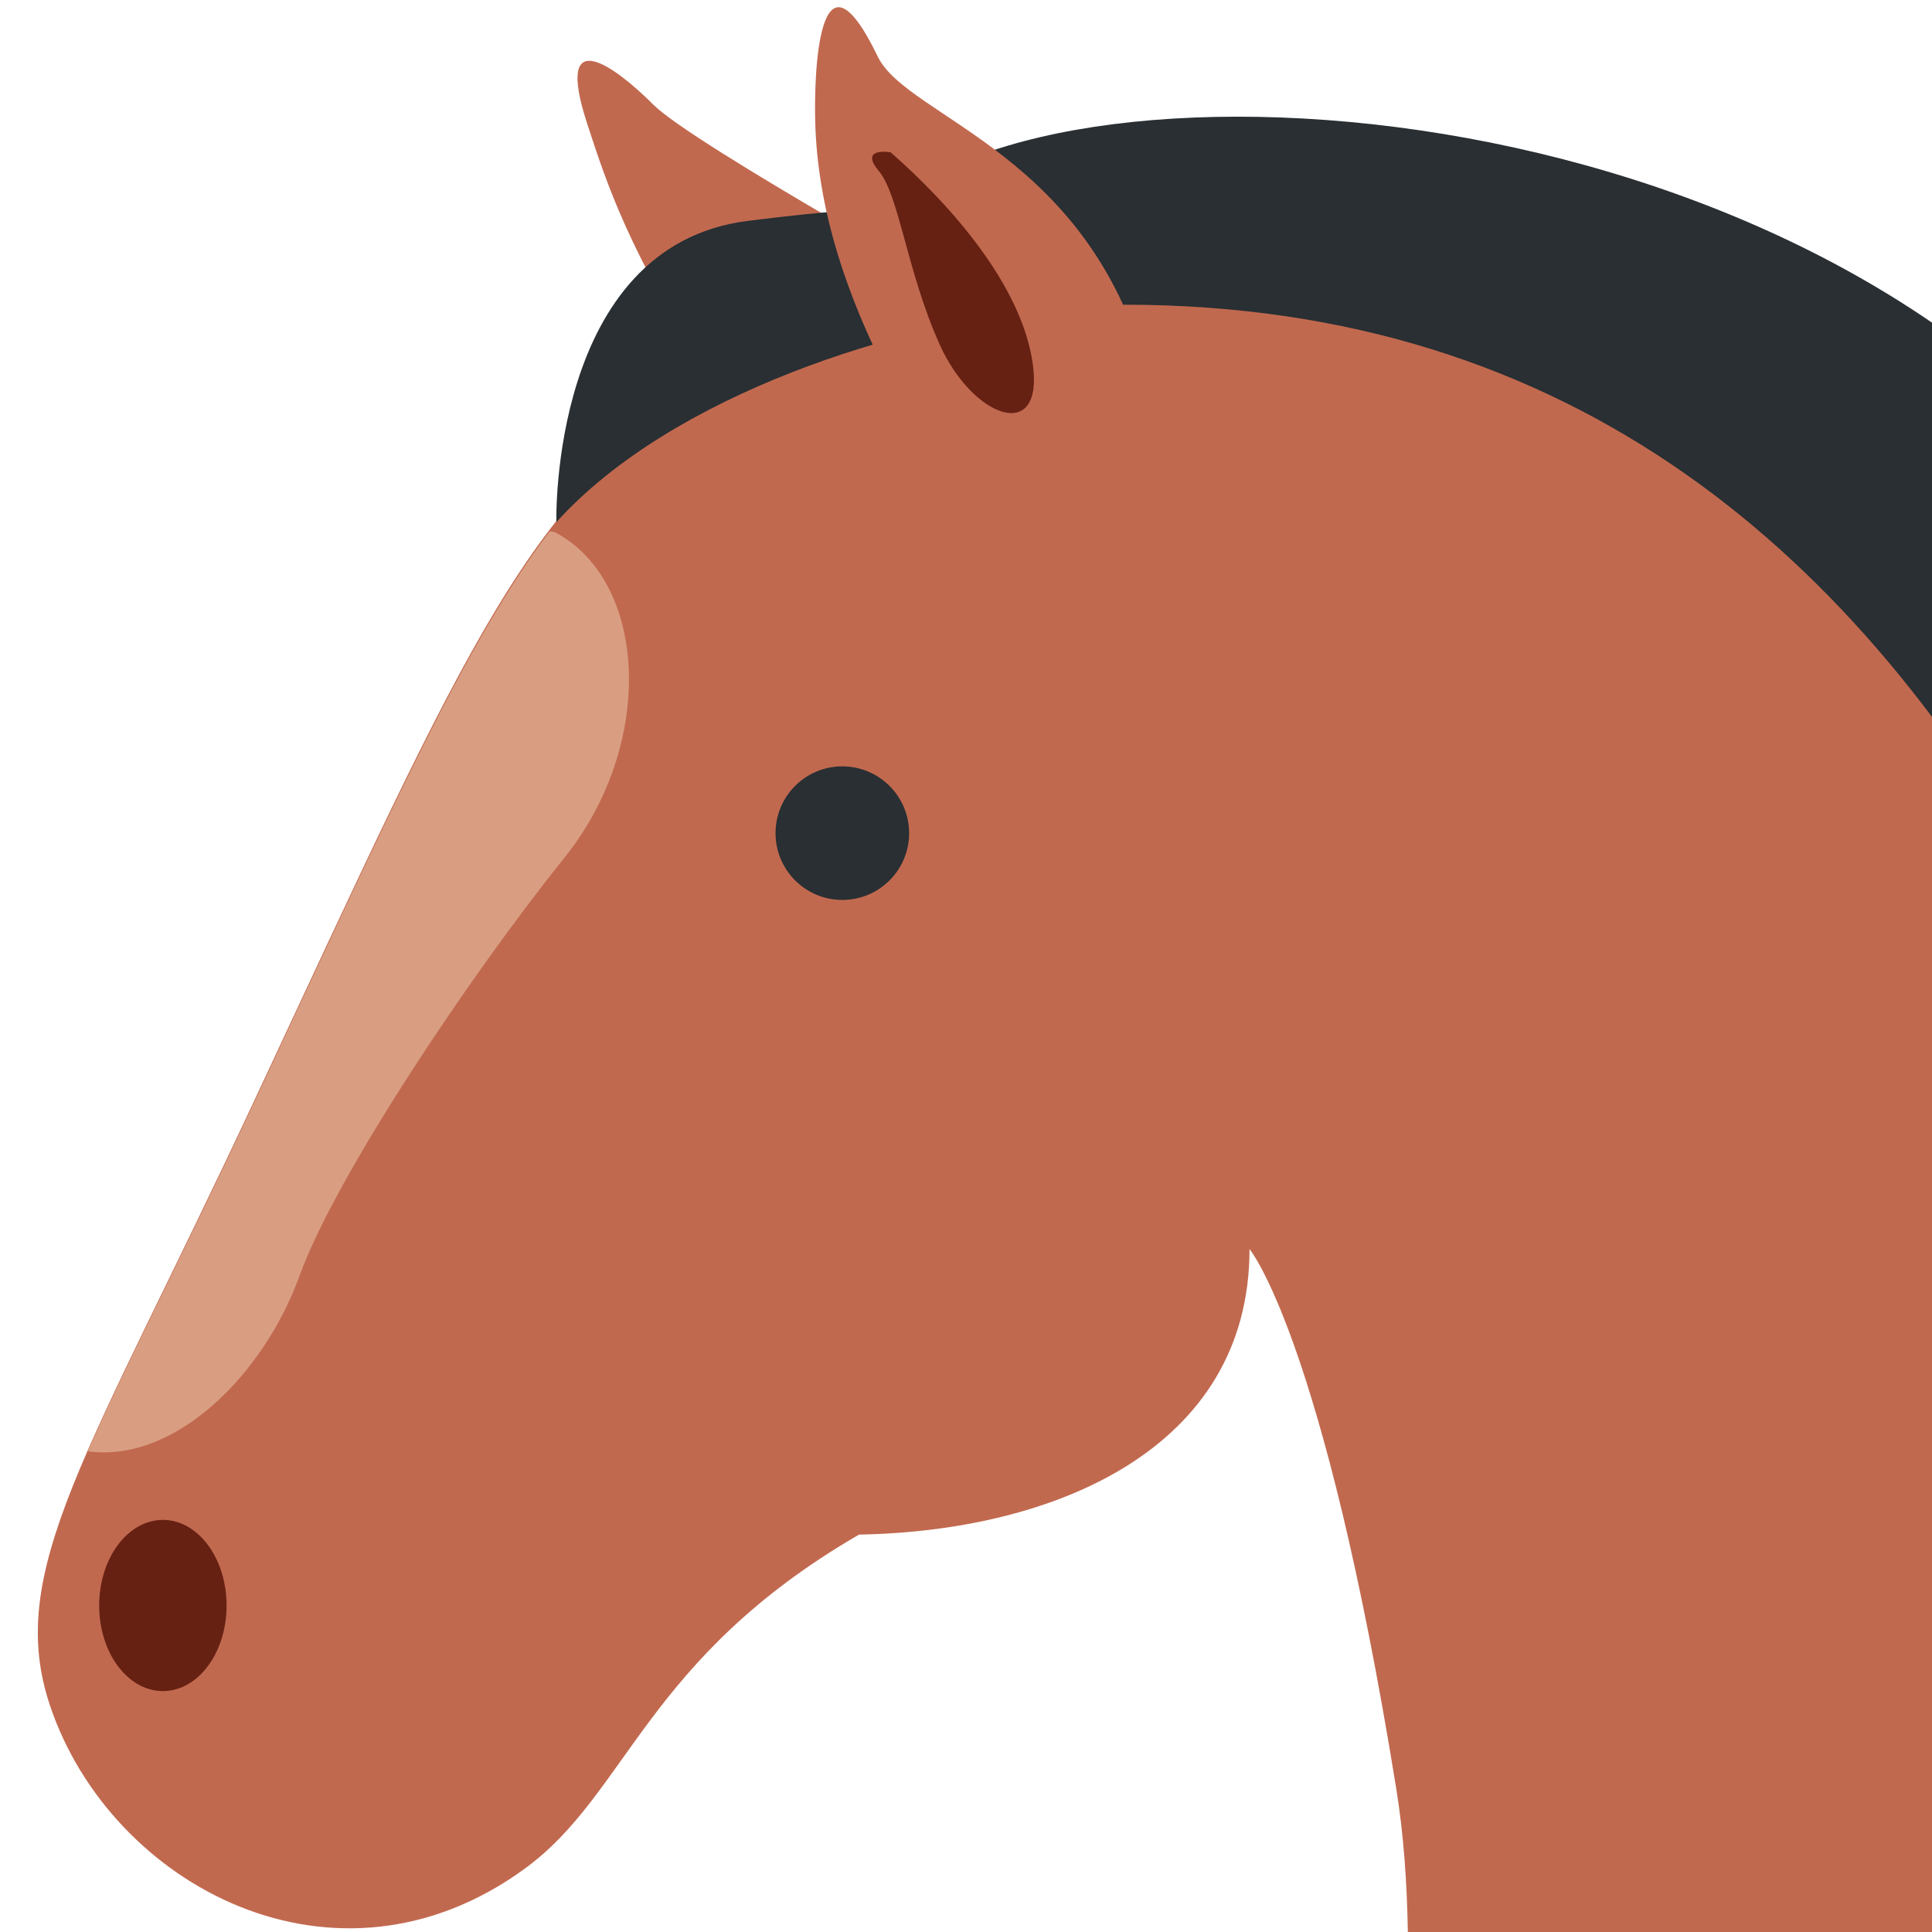
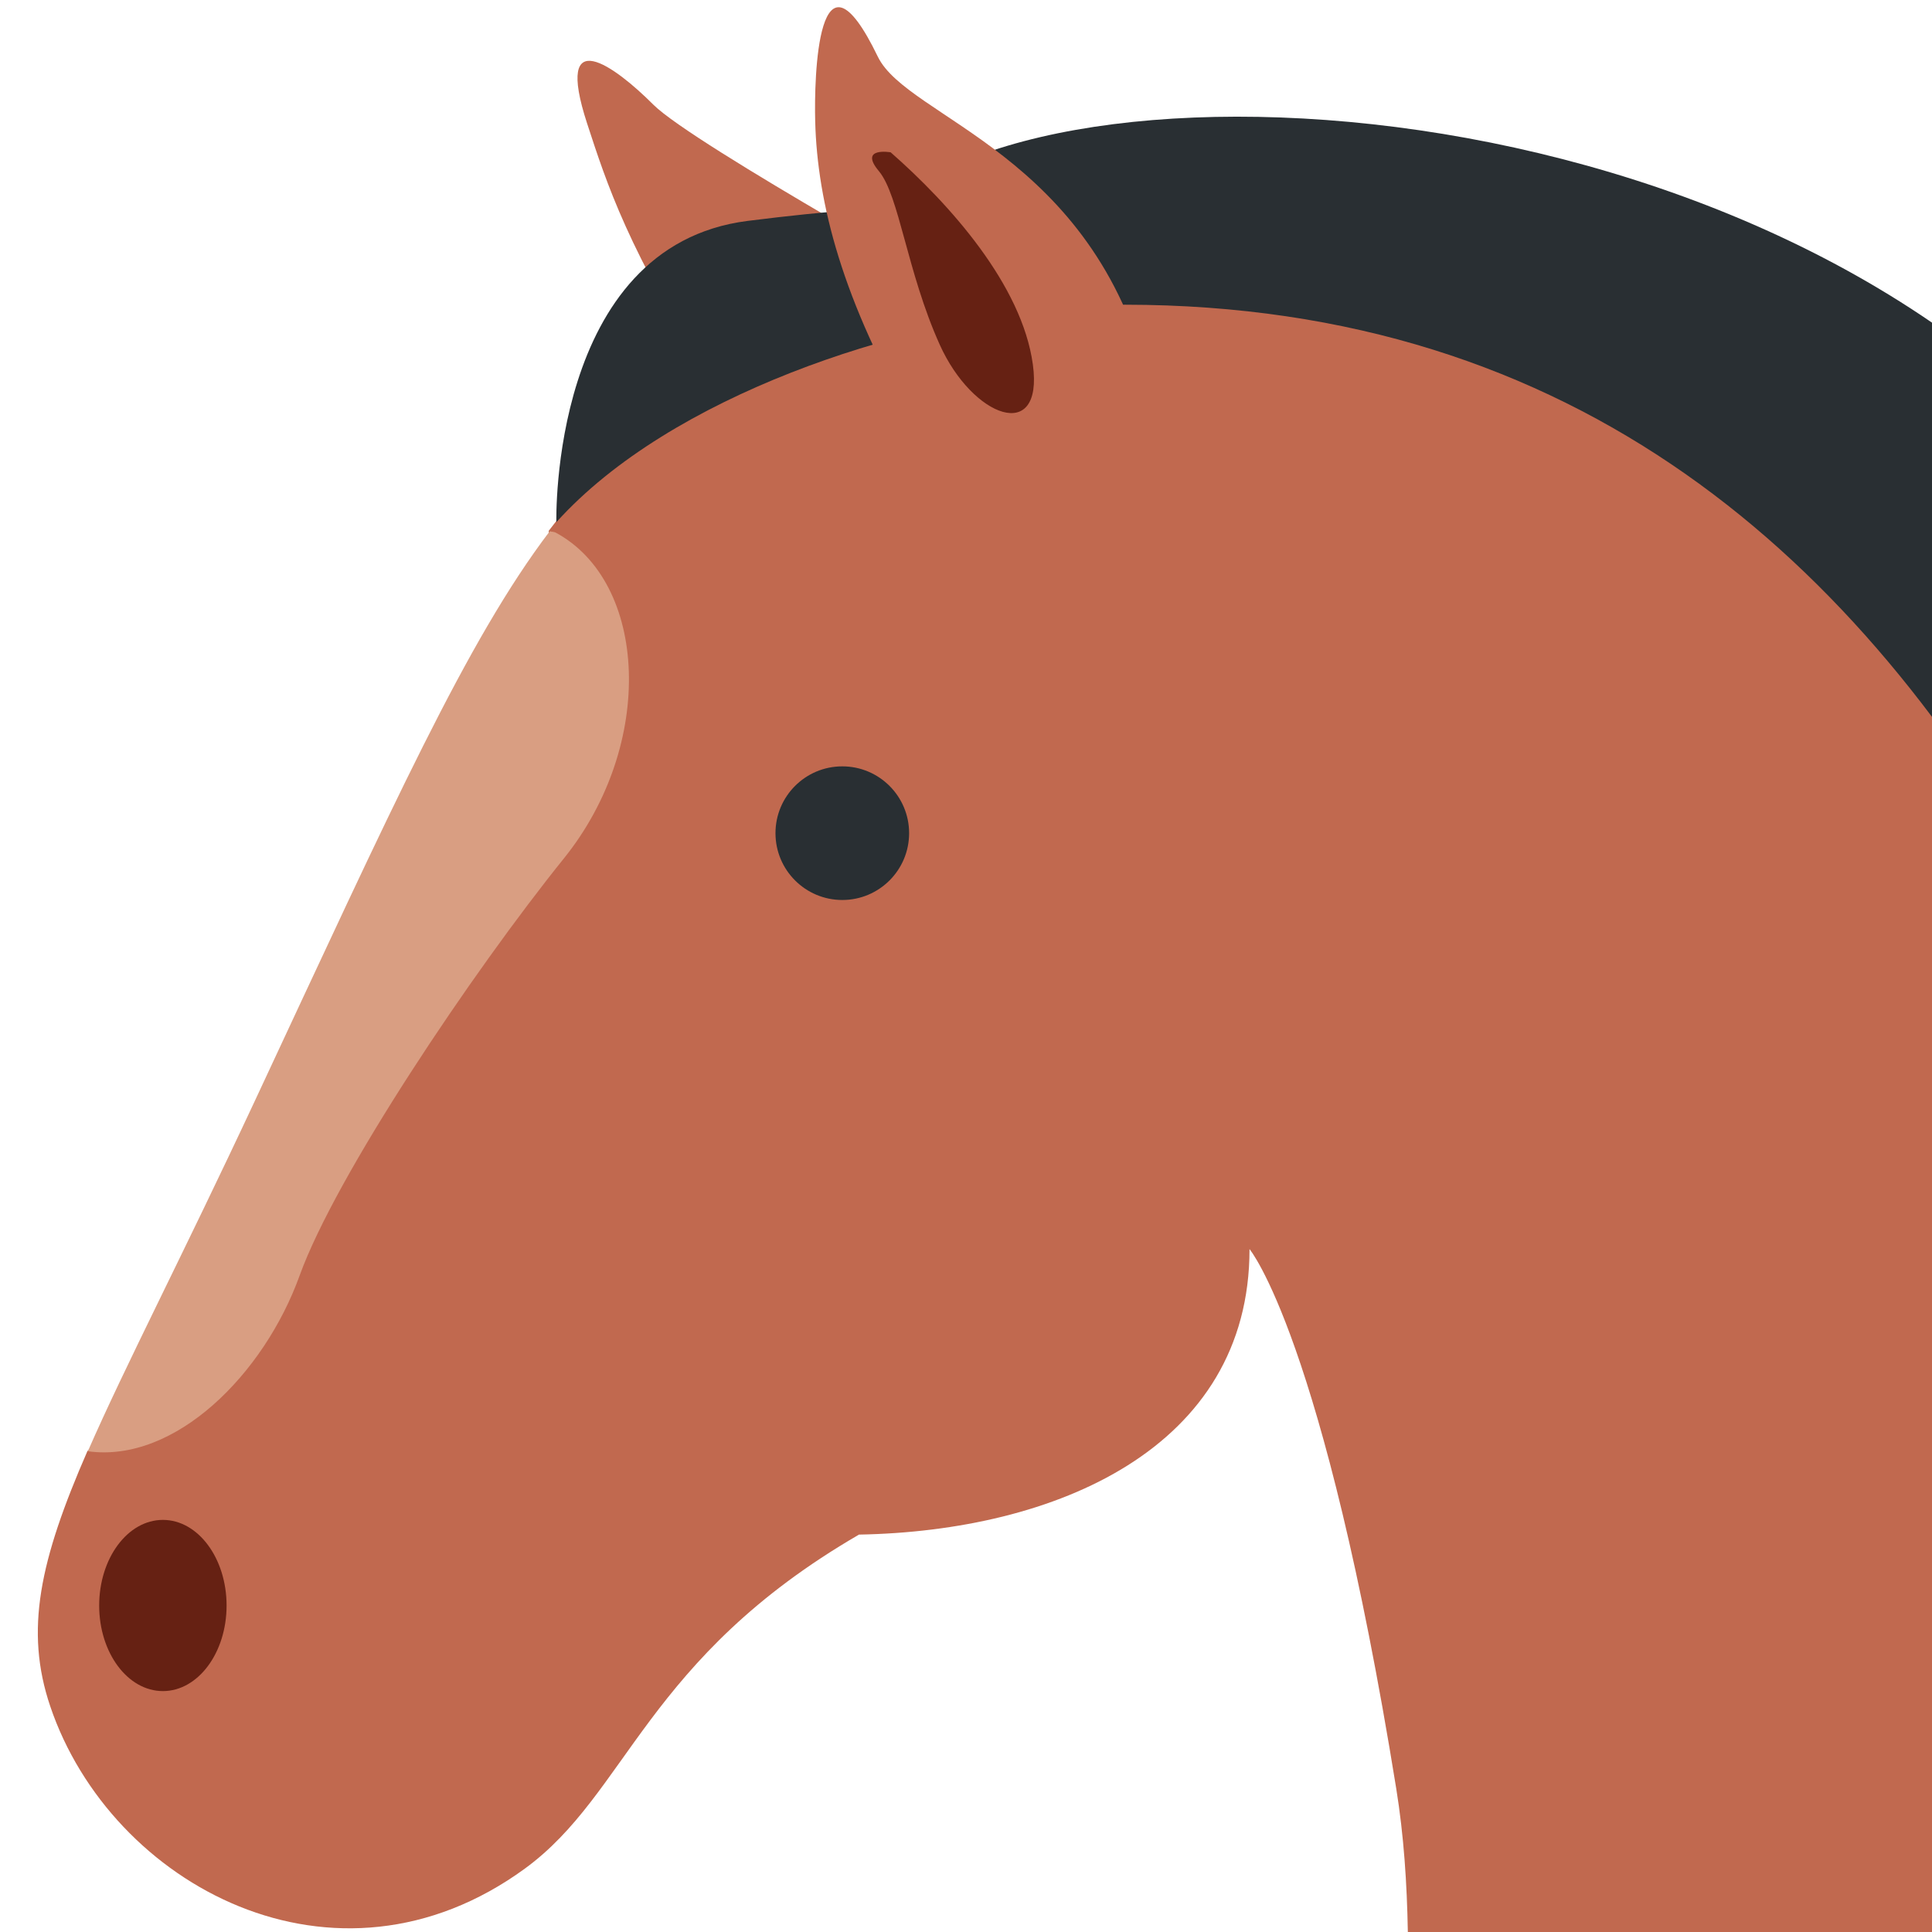
<svg xmlns="http://www.w3.org/2000/svg" viewBox="0 0 36 36">
-   <path fill="#C1694F" d="M23.283 23.275s1.374 1.635 2.733 10.047c.143.883.201 1.775.217 2.678H36V7.448C31.613 3.975 25.601 3.259 18.322 5.69c0 0-5.408-3-6.147-3.739-.719-.72-1.857-1.556-1.235.35.364 1.112.764 2.373 2.358 4.862-3.436 2.036-4.513 4.68-8.558 13.341C1.652 27.12.08 29.269.937 31.797c1.13 3.337 5.316 5.595 8.844 3.021 1.919-1.4 2.246-3.913 6.225-6.223 3.653-.065 7.277-1.604 7.277-5.32z" />
+   <path d="M 23.283,23.275 s 1.374,1.635 2.733,10.047 c 0.143,0.883 0.201,1.775 0.217,2.678 h9.767 v-28.552 c -4.387,-3.473 -10.399,-4.189 -17.678,-1.758 c 0,0 -5.408,-3 -6.147,-3.739 c -0.719,-0.72 -1.857,-1.556 -1.235,0.35 c 0.364,1.112 0.764,2.373 2.358,4.862 c -1.251,0.742 -2.19,1.563 -3.073,2.728 v2.709 l -6.745,12.78 l -1.851,1.659 c -0.889,2.038 -1.173,3.338 -0.692,4.758 c 1.13,3.337 5.316,5.595 8.844,3.021 c 1.919,-1.4 2.246,-3.913 6.225,-6.223 c 3.653,-0.065 7.277,-1.604 7.277,-5.32 Z" fill="#C1694F" />
+   <path fill="#D99E82" d="M10.354 9.924c-.033-.017-.075-.014-.111-.024-1.543 2.033-2.92 5.102-5.49 10.604-1.356 2.903-2.42 4.946-3.116 6.538 1.628.226 3.285-1.442 3.945-3.271.673-1.866 3.215-5.652 4.927-7.778 1.712-2.127 1.561-5.144-.155-6.069z" />
  <path fill="#292F33" d="M36 6.012C27.665.301 14.354 1.473 15.909 6.19 25.51 4.328 31.77 7.731 36 13.358V6.012z" />
  <path fill="#292F33" d="M19.663 5.763c-2.878.233-7.157 1.595-9.296 3.967 0 0-.129-5.147 3.566-5.614 6.172-.779 5.809.363 5.809.363l-.079 1.284z" />
+   <circle r="1.245" cx="15.695" cy="15.525" fill="#292F33" />
  <path fill="#C1694F" d="M16.357 1.056c.558 1.155 4.006 1.79 5.056 6.029 1.051 4.24-3.134 2.951-4.356.855-1.361-2.334-1.828-4.162-1.867-5.679-.021-.801.039-3.538 1.167-1.205z" />
  <path fill="#662113" d="M16.596 2.838c1.103.968 2.448 2.472 2.65 3.955.202 1.483-1.125.988-1.736-.372-.612-1.359-.753-2.779-1.134-3.233-.38-.454.22-.35.22-.35z" />
-   <path fill="#292F33" d="M16.94 15.525c0 .687-.557 1.244-1.245 1.244-.687 0-1.244-.557-1.244-1.244 0-.688.557-1.245 1.244-1.245.688.001 1.245.558 1.245 1.245z" />
  <path fill="#662113" d="M4.222 29.917c0 .881-.532 1.594-1.187 1.594s-1.187-.713-1.187-1.594c0-.882.532-1.596 1.187-1.596s1.187.714 1.187 1.596z" />
-   <path fill="#D99E82" d="M10.354 9.924c-.033-.017-.075-.014-.111-.024-1.543 2.033-2.92 5.102-5.49 10.604-1.356 2.903-2.42 4.946-3.116 6.538 1.628.226 3.285-1.442 3.945-3.271.673-1.866 3.215-5.652 4.927-7.778 1.712-2.127 1.561-5.144-.155-6.069z" />
</svg>
